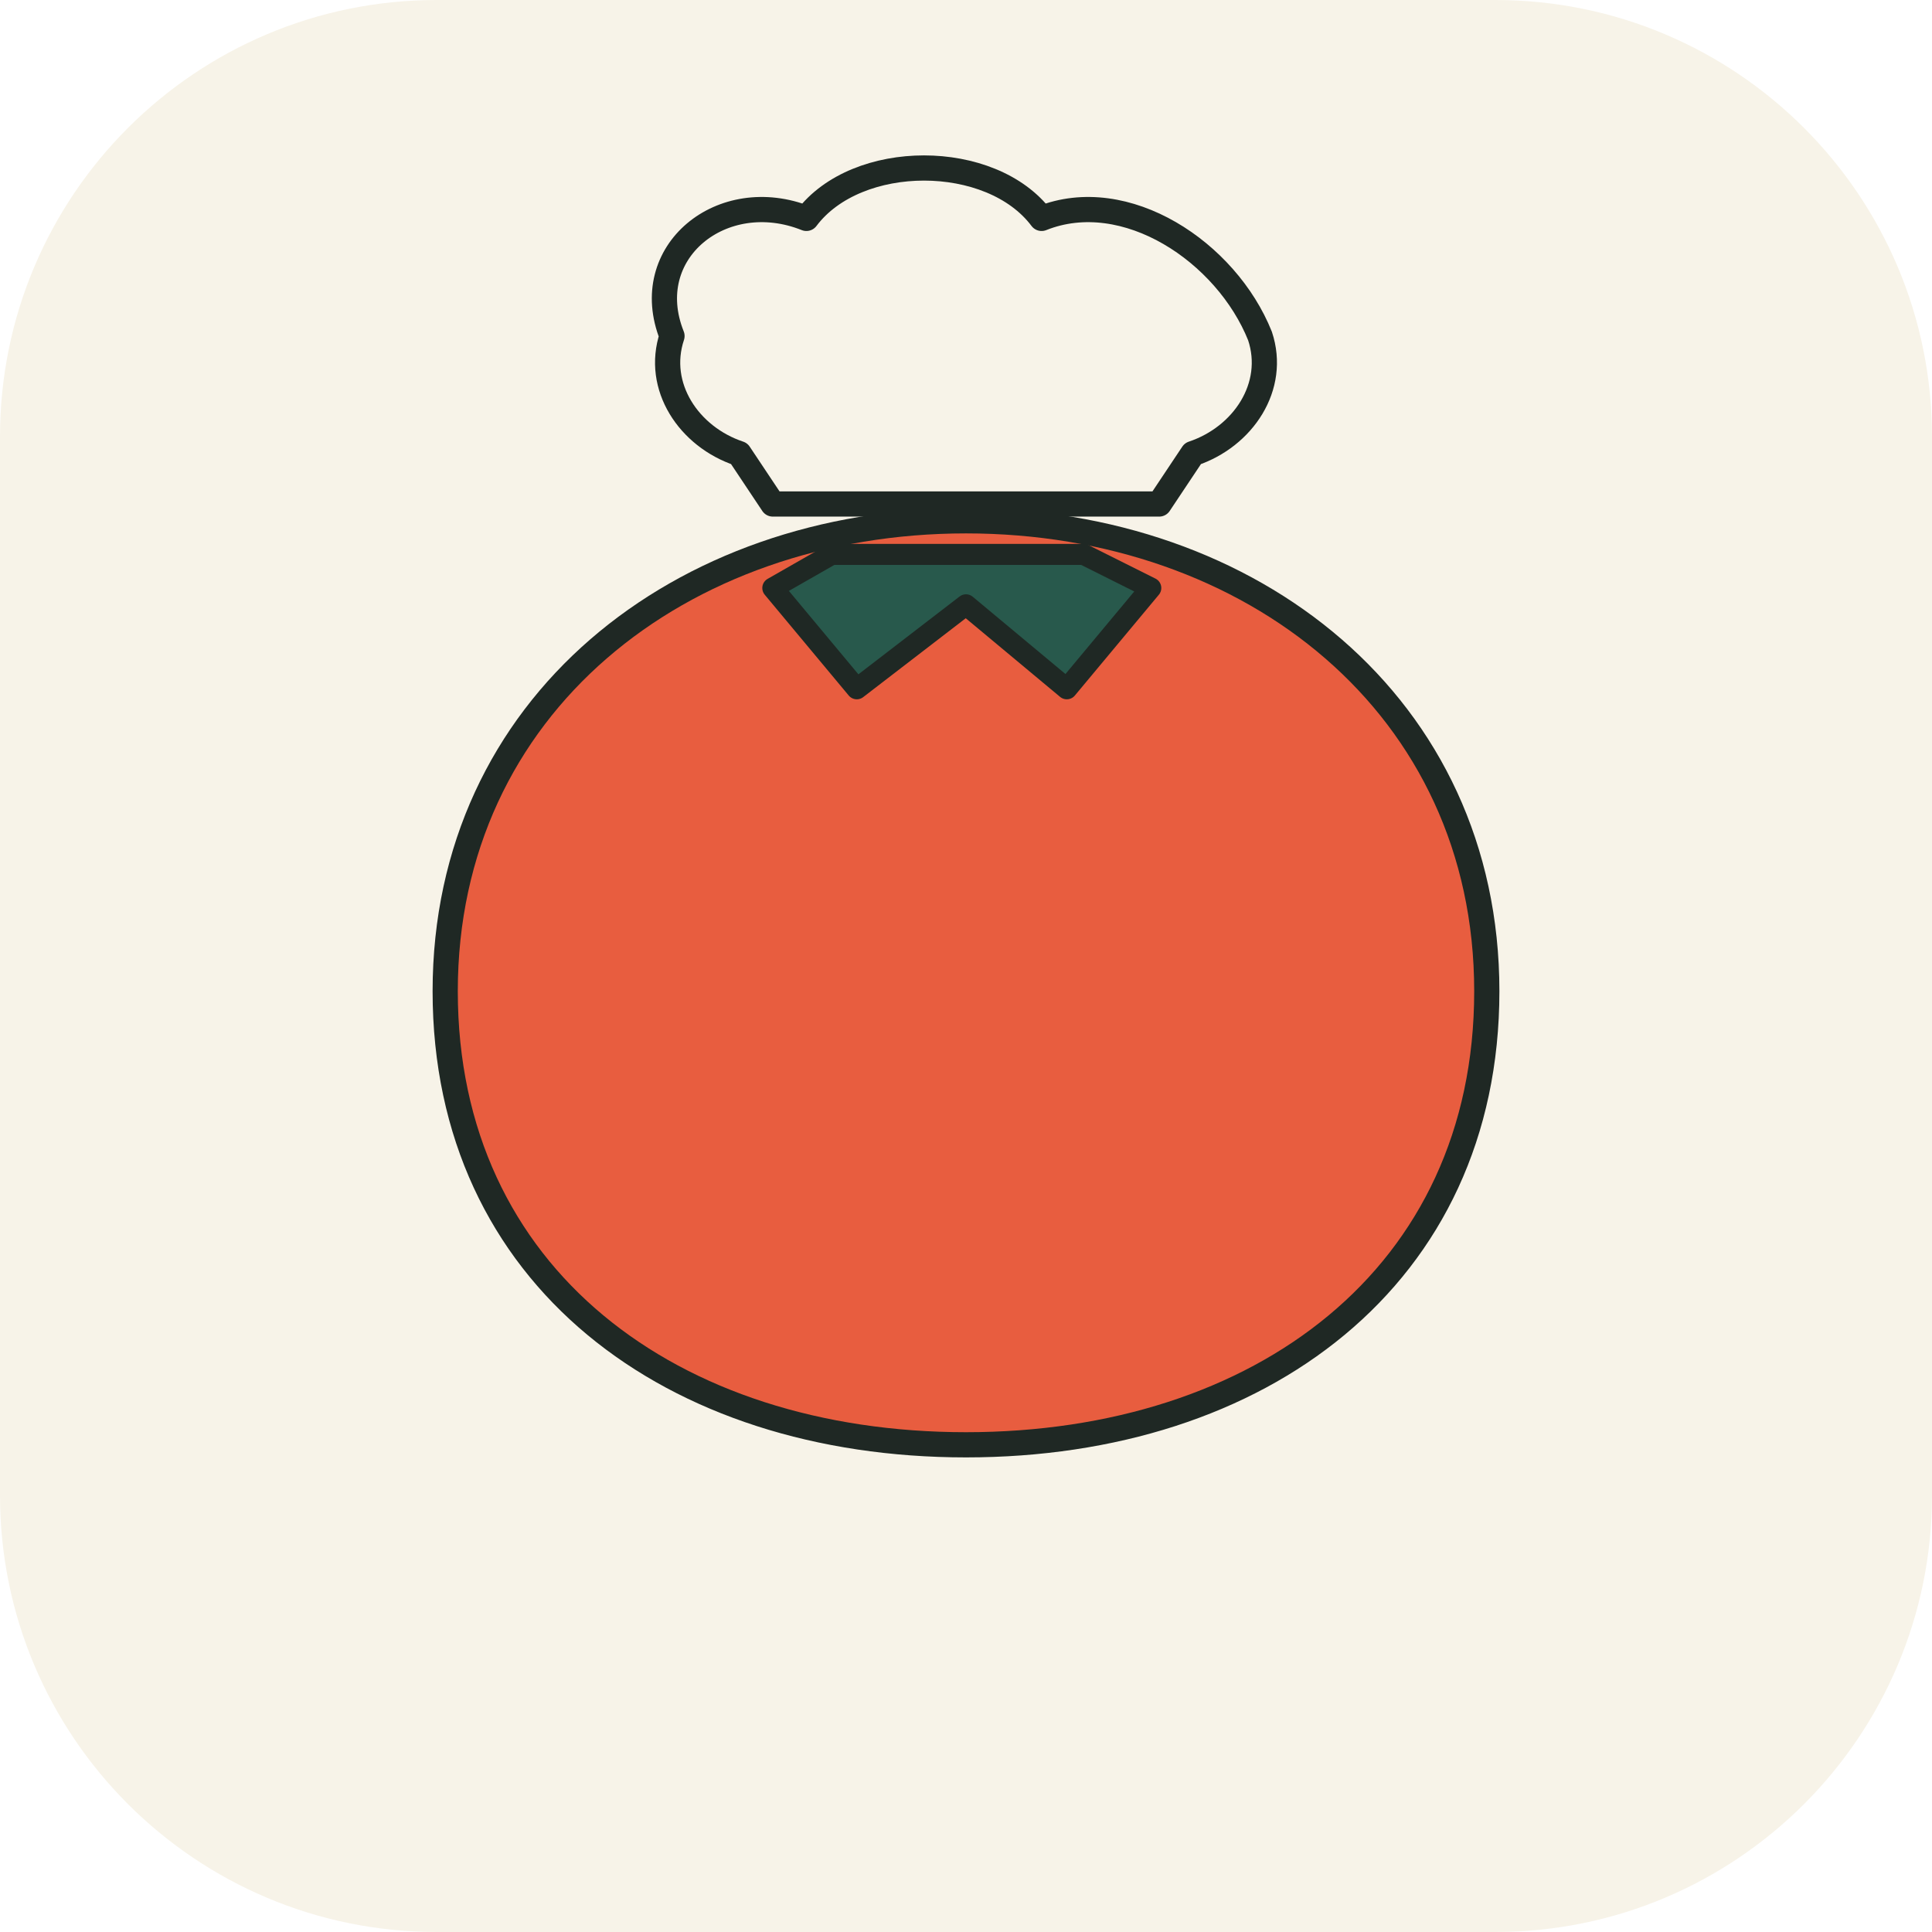
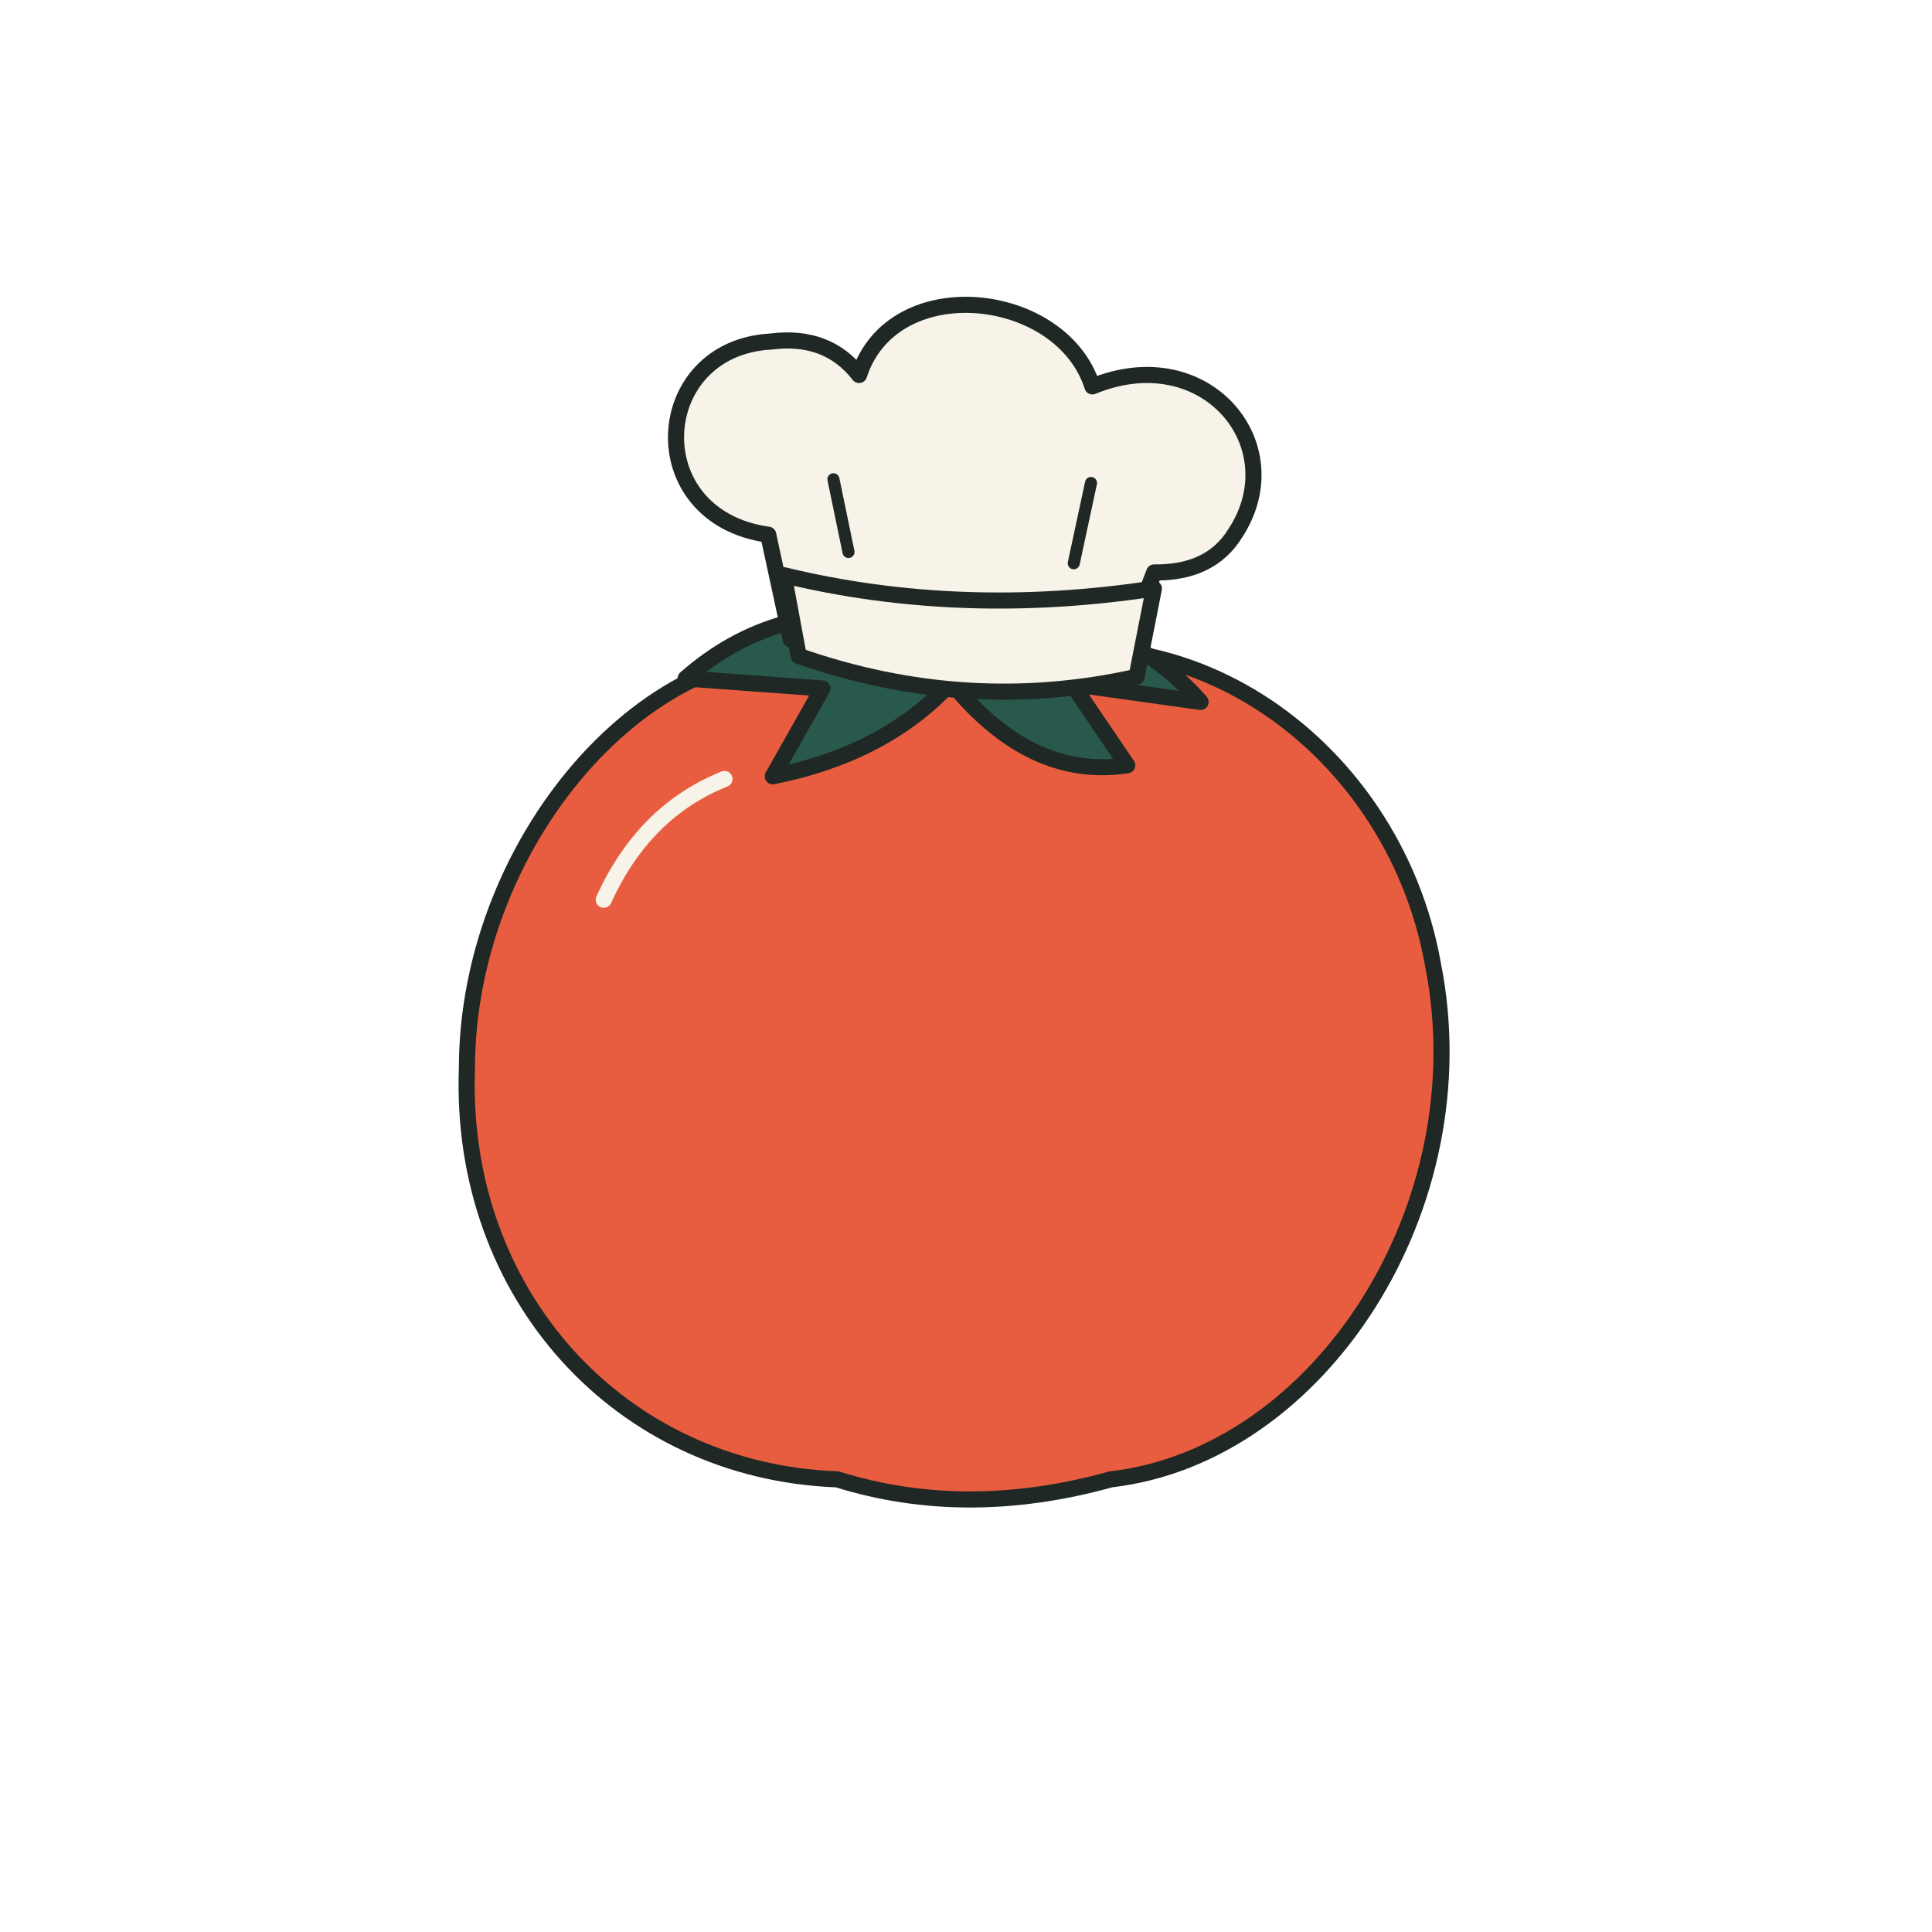
- <svg xmlns="http://www.w3.org/2000/svg" viewBox="0 0 230 230">
-   <rect width="230" height="230" rx="52" fill="#F7F3E8" />
-   <path d="M115 62c-34 0-62 22-62 56 0 34 27 54 62 54s62-20 62-54c0-34-28-56-62-56z" fill="#E85D3F" stroke="#1F2824" stroke-width="3" stroke-linejoin="round" />
-   <path d="M92 70l10 12 13-10 12 10 10-12-8-4h-30z" fill="#28594C" stroke="#1F2824" stroke-width="2.5" stroke-linejoin="round" />
-   <path d="M80 40c-4-10 6-18 16-14 6-8 22-8 28 0 10-4 22 4 26 14 2 6-2 12-8 14l-4 6H92l-4-6c-6-2-10-8-8-14z" fill="#F7F3E8" stroke="#1F2824" stroke-width="3" stroke-linejoin="round" />
+ <svg xmlns="http://www.w3.org/2000/svg" width="240" height="240" viewBox="0 0 240 240" fill="none">
+   <path d="M119 83.769C145 72.769 173 91.769 178 119.769C184 149.769 164 180.769 138 183.769C126 187.102 114.667 187.102 104 183.769C77 182.769 57 160.769 58 132.769C58 103.769 82 76.769 105 81.769C110.333 81.769 115 82.436 119 83.769Z" fill="#E85D3F" stroke-width="2" stroke-linecap="round" stroke-linejoin="round" stroke="#1F2824" />
+   <path d="M75 111.769C78.333 104.435 83.333 99.436 90 96.769" stroke-width="2" stroke-linecap="round" stroke-linejoin="round" stroke="#F7F3E8" />
+   <path d="M112.287 76.667C101.641 75.181 92.603 77.718 85.175 84.279L102.159 85.523L96.002 96.436C105.363 94.569 112.753 90.675 118.172 84.752C124.723 92.847 132.008 96.285 140.027 95.066L133.171 84.967L149.14 87.196C142.579 79.768 134.628 76.32 125.286 76.853L112.287 76.667Z" fill="#28594C" stroke-width="2" stroke-linecap="round" stroke-linejoin="round" stroke="#1F2824" />
+   <path d="M95.432 66.424C79.463 64.195 80.763 43.212 95.776 42.427C100.452 41.827 104.099 43.213 106.718 46.584C110.903 33.642 131.873 35.943 135.7 47.999C149.785 42.2 160.597 55.357 153.441 66.255C151.393 69.559 148.036 71.178 143.37 71.111L139.213 82.053C125.167 85.185 111.511 84.323 98.246 79.466L95.432 66.424Z" fill="#F7F3E8" stroke-width="2" stroke-linecap="round" stroke-linejoin="round" stroke="#1F2824" />
+   <path d="M103.532 59.54L105.403 68.567M135.528 59.998L133.385 69.968" stroke-width="1.5" stroke-linecap="round" stroke-linejoin="round" stroke="#1F2824" />
+   <path d="M97.36 71.452C111.978 74.996 127.305 75.548 143.341 73.111L141.184 84.081C127.138 87.214 113.149 86.347 99.217 81.48L97.36 71.452Z" fill="#F7F3E8" stroke-width="2" stroke-linecap="round" stroke-linejoin="round" stroke="#1F2824" />
</svg>
